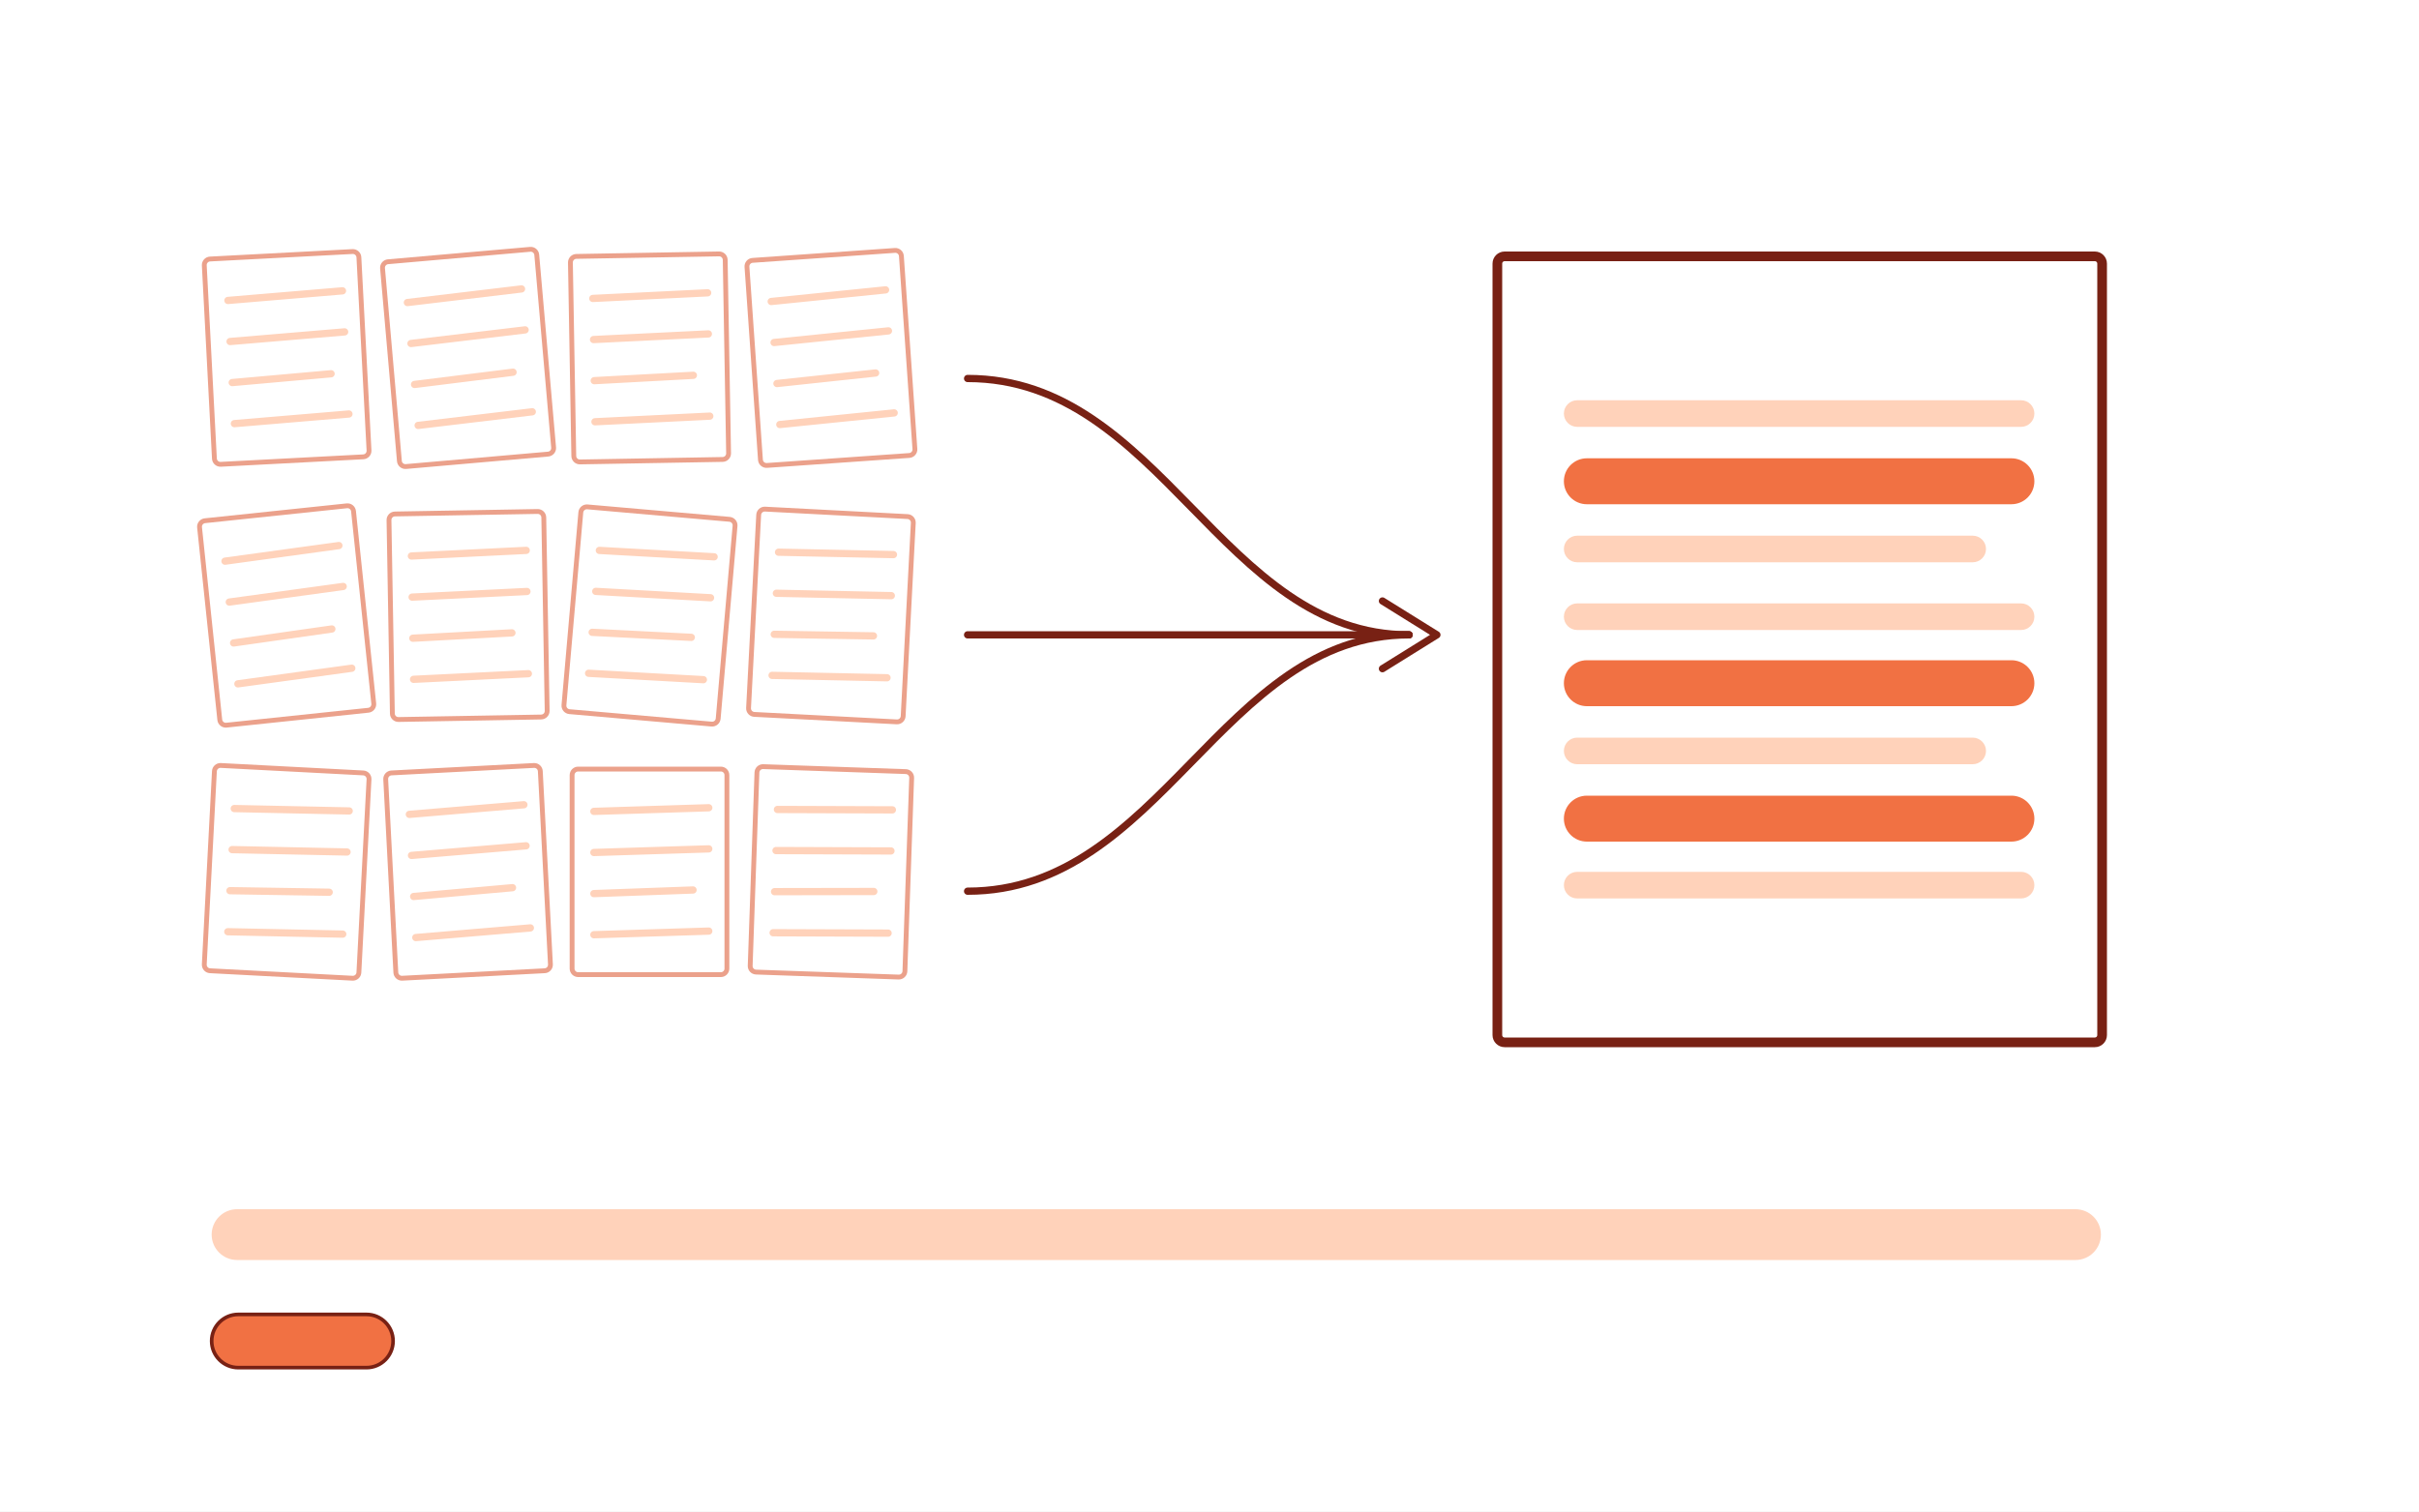
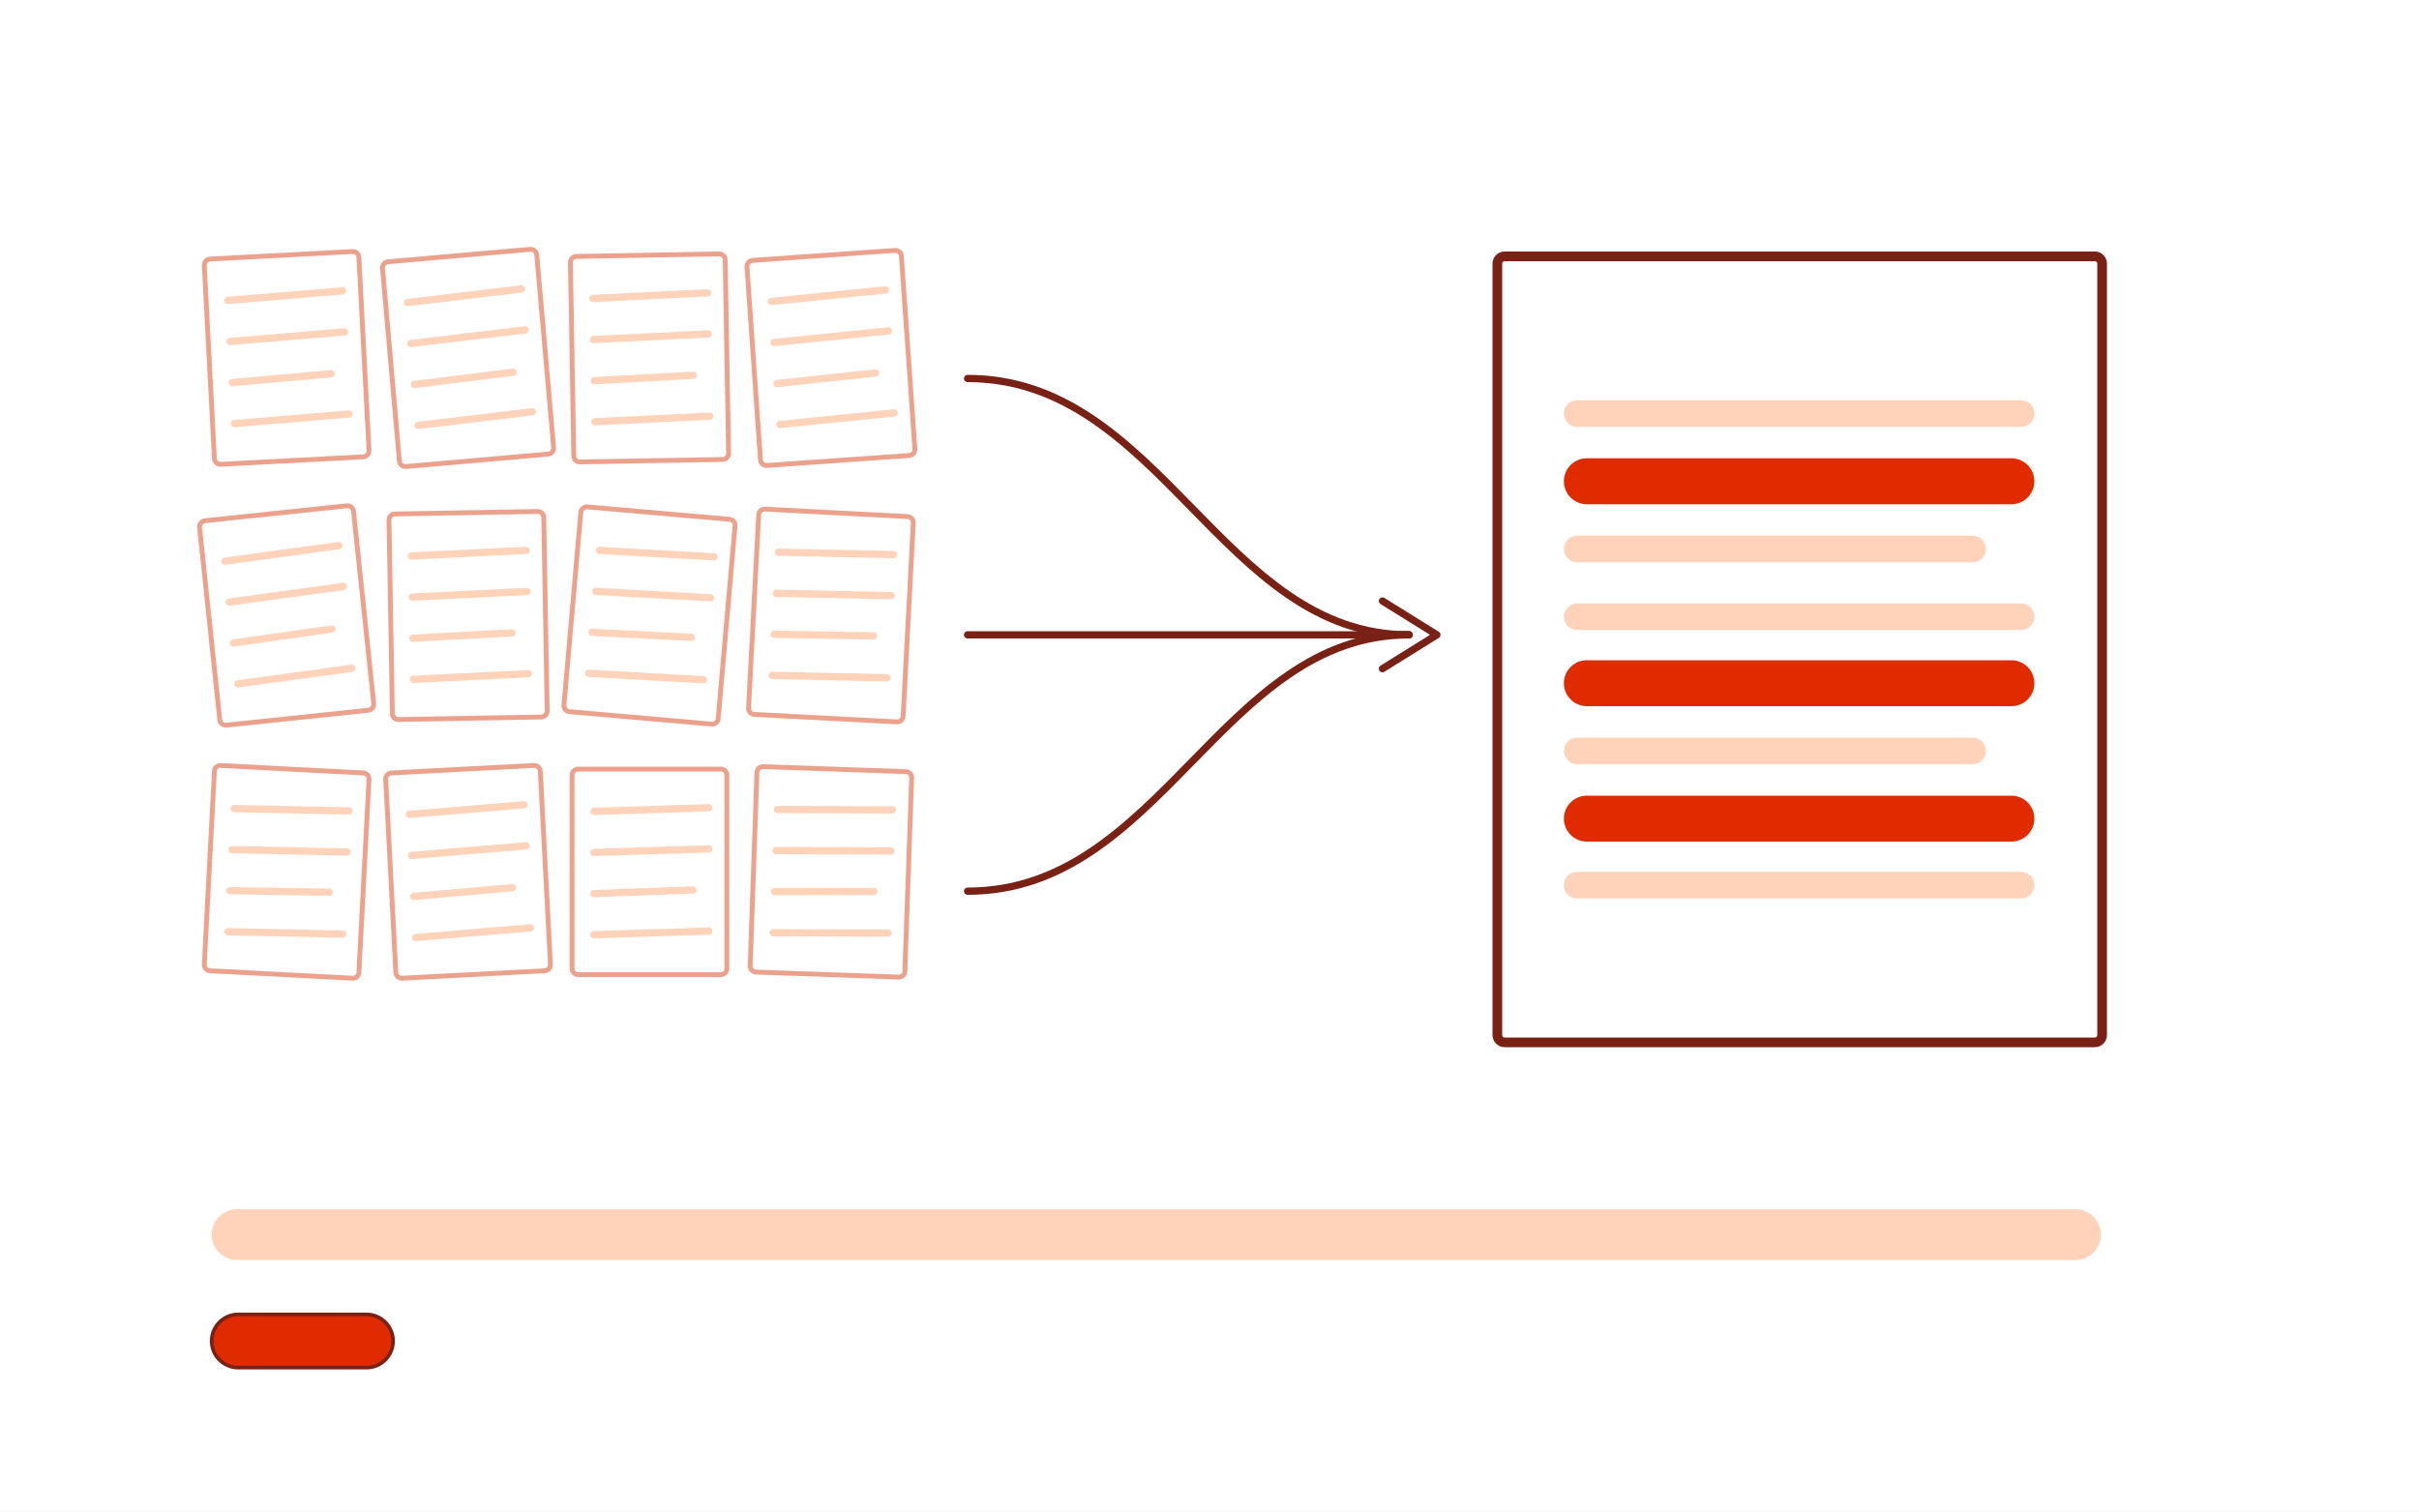
<svg xmlns="http://www.w3.org/2000/svg" viewBox="0 0 2000 1250" width="3200" height="2000">
  <rect width="2000" height="1250" fill="#FFFFFF" />
  <g transform="rotate(-3 237 296)">
    <rect x="173" y="211" width="128" height="170" rx="5" fill="#fff" stroke="#EBA18B" stroke-width="4" />
    <line x1="191" y1="246" x2="286" y2="243" stroke="#FFD2BA" stroke-width="6" stroke-linecap="round" />
    <line x1="191" y1="280" x2="286" y2="277" stroke="#FFD2BA" stroke-width="6" stroke-linecap="round" />
    <line x1="191" y1="314" x2="273" y2="311" stroke="#FFD2BA" stroke-width="6" stroke-linecap="round" />
    <line x1="191" y1="348" x2="286" y2="345" stroke="#FFD2BA" stroke-width="6" stroke-linecap="round" />
  </g>
  <g transform="rotate(-5 387 296)">
    <rect x="323" y="211" width="128" height="170" rx="5" fill="#fff" stroke="#EBA18B" stroke-width="4" />
    <line x1="341" y1="246" x2="436" y2="243" stroke="#FFD2BA" stroke-width="6" stroke-linecap="round" />
    <line x1="341" y1="280" x2="436" y2="277" stroke="#FFD2BA" stroke-width="6" stroke-linecap="round" />
    <line x1="341" y1="314" x2="423" y2="311" stroke="#FFD2BA" stroke-width="6" stroke-linecap="round" />
    <line x1="341" y1="348" x2="436" y2="345" stroke="#FFD2BA" stroke-width="6" stroke-linecap="round" />
  </g>
  <g transform="rotate(-1 537 296)">
    <rect x="473" y="211" width="128" height="170" rx="5" fill="#fff" stroke="#EBA18B" stroke-width="4" />
    <line x1="491" y1="246" x2="586" y2="243" stroke="#FFD2BA" stroke-width="6" stroke-linecap="round" />
    <line x1="491" y1="280" x2="586" y2="277" stroke="#FFD2BA" stroke-width="6" stroke-linecap="round" />
    <line x1="491" y1="314" x2="573" y2="311" stroke="#FFD2BA" stroke-width="6" stroke-linecap="round" />
    <line x1="491" y1="348" x2="586" y2="345" stroke="#FFD2BA" stroke-width="6" stroke-linecap="round" />
  </g>
  <g transform="rotate(-4 687 296)">
    <rect x="623" y="211" width="128" height="170" rx="5" fill="#fff" stroke="#EBA18B" stroke-width="4" />
    <line x1="641" y1="246" x2="736" y2="243" stroke="#FFD2BA" stroke-width="6" stroke-linecap="round" />
    <line x1="641" y1="280" x2="736" y2="277" stroke="#FFD2BA" stroke-width="6" stroke-linecap="round" />
    <line x1="641" y1="314" x2="723" y2="311" stroke="#FFD2BA" stroke-width="6" stroke-linecap="round" />
    <line x1="641" y1="348" x2="736" y2="345" stroke="#FFD2BA" stroke-width="6" stroke-linecap="round" />
  </g>
  <g transform="rotate(-6 237 509)">
    <rect x="173" y="424" width="128" height="170" rx="5" fill="#fff" stroke="#EBA18B" stroke-width="4" />
    <line x1="191" y1="459" x2="286" y2="456" stroke="#FFD2BA" stroke-width="6" stroke-linecap="round" />
    <line x1="191" y1="493" x2="286" y2="490" stroke="#FFD2BA" stroke-width="6" stroke-linecap="round" />
    <line x1="191" y1="527" x2="273" y2="524" stroke="#FFD2BA" stroke-width="6" stroke-linecap="round" />
    <line x1="191" y1="561" x2="286" y2="558" stroke="#FFD2BA" stroke-width="6" stroke-linecap="round" />
  </g>
  <g transform="rotate(-1 387 509)">
    <rect x="323" y="424" width="128" height="170" rx="5" fill="#fff" stroke="#EBA18B" stroke-width="4" />
    <line x1="341" y1="459" x2="436" y2="456" stroke="#FFD2BA" stroke-width="6" stroke-linecap="round" />
    <line x1="341" y1="493" x2="436" y2="490" stroke="#FFD2BA" stroke-width="6" stroke-linecap="round" />
    <line x1="341" y1="527" x2="423" y2="524" stroke="#FFD2BA" stroke-width="6" stroke-linecap="round" />
    <line x1="341" y1="561" x2="436" y2="558" stroke="#FFD2BA" stroke-width="6" stroke-linecap="round" />
  </g>
  <g transform="rotate(5 537 509)">
    <rect x="473" y="424" width="128" height="170" rx="5" fill="#fff" stroke="#EBA18B" stroke-width="4" />
    <line x1="491" y1="459" x2="586" y2="456" stroke="#FFD2BA" stroke-width="6" stroke-linecap="round" />
    <line x1="491" y1="493" x2="586" y2="490" stroke="#FFD2BA" stroke-width="6" stroke-linecap="round" />
    <line x1="491" y1="527" x2="573" y2="524" stroke="#FFD2BA" stroke-width="6" stroke-linecap="round" />
    <line x1="491" y1="561" x2="586" y2="558" stroke="#FFD2BA" stroke-width="6" stroke-linecap="round" />
  </g>
  <g transform="rotate(3 687 509)">
    <rect x="623" y="424" width="128" height="170" rx="5" fill="#fff" stroke="#EBA18B" stroke-width="4" />
    <line x1="641" y1="459" x2="736" y2="456" stroke="#FFD2BA" stroke-width="6" stroke-linecap="round" />
    <line x1="641" y1="493" x2="736" y2="490" stroke="#FFD2BA" stroke-width="6" stroke-linecap="round" />
    <line x1="641" y1="527" x2="723" y2="524" stroke="#FFD2BA" stroke-width="6" stroke-linecap="round" />
    <line x1="641" y1="561" x2="736" y2="558" stroke="#FFD2BA" stroke-width="6" stroke-linecap="round" />
  </g>
  <g transform="rotate(3 237 721)">
    <rect x="173" y="636" width="128" height="170" rx="5" fill="#fff" stroke="#EBA18B" stroke-width="4" />
    <line x1="191" y1="671" x2="286" y2="668" stroke="#FFD2BA" stroke-width="6" stroke-linecap="round" />
    <line x1="191" y1="705" x2="286" y2="702" stroke="#FFD2BA" stroke-width="6" stroke-linecap="round" />
    <line x1="191" y1="739" x2="273" y2="736" stroke="#FFD2BA" stroke-width="6" stroke-linecap="round" />
    <line x1="191" y1="773" x2="286" y2="770" stroke="#FFD2BA" stroke-width="6" stroke-linecap="round" />
  </g>
  <g transform="rotate(-3 387 721)">
    <rect x="323" y="636" width="128" height="170" rx="5" fill="#fff" stroke="#EBA18B" stroke-width="4" />
    <line x1="341" y1="671" x2="436" y2="668" stroke="#FFD2BA" stroke-width="6" stroke-linecap="round" />
    <line x1="341" y1="705" x2="436" y2="702" stroke="#FFD2BA" stroke-width="6" stroke-linecap="round" />
    <line x1="341" y1="739" x2="423" y2="736" stroke="#FFD2BA" stroke-width="6" stroke-linecap="round" />
    <line x1="341" y1="773" x2="436" y2="770" stroke="#FFD2BA" stroke-width="6" stroke-linecap="round" />
  </g>
  <g transform="rotate(0 537 721)">
    <rect x="473" y="636" width="128" height="170" rx="5" fill="#fff" stroke="#EBA18B" stroke-width="4" />
    <line x1="491" y1="671" x2="586" y2="668" stroke="#FFD2BA" stroke-width="6" stroke-linecap="round" />
    <line x1="491" y1="705" x2="586" y2="702" stroke="#FFD2BA" stroke-width="6" stroke-linecap="round" />
    <line x1="491" y1="739" x2="573" y2="736" stroke="#FFD2BA" stroke-width="6" stroke-linecap="round" />
    <line x1="491" y1="773" x2="586" y2="770" stroke="#FFD2BA" stroke-width="6" stroke-linecap="round" />
  </g>
  <g transform="rotate(2 687 721)">
    <rect x="623" y="636" width="128" height="170" rx="5" fill="#fff" stroke="#EBA18B" stroke-width="4" />
    <line x1="641" y1="671" x2="736" y2="668" stroke="#FFD2BA" stroke-width="6" stroke-linecap="round" />
    <line x1="641" y1="705" x2="736" y2="702" stroke="#FFD2BA" stroke-width="6" stroke-linecap="round" />
    <line x1="641" y1="739" x2="723" y2="736" stroke="#FFD2BA" stroke-width="6" stroke-linecap="round" />
    <line x1="641" y1="773" x2="736" y2="770" stroke="#FFD2BA" stroke-width="6" stroke-linecap="round" />
  </g>
  <path d="M800 313 C 960 313, 1010 525, 1165 525" fill="none" stroke="#782114" stroke-width="6" stroke-linecap="round" />
  <path d="M800 525 H 1165" fill="none" stroke="#782114" stroke-width="6" stroke-linecap="round" />
  <path d="M800 737 C 960 737, 1010 525, 1165 525" fill="none" stroke="#782114" stroke-width="6" stroke-linecap="round" />
  <path d="M1143 497 L1188 525 L1143 553" fill="none" stroke="#782114" stroke-width="6" stroke-linecap="round" stroke-linejoin="round" />
  <rect x="1238" y="212" width="500" height="650" rx="6" fill="#fff" stroke="#782114" stroke-width="8" />
  <rect x="1293" y="331" width="389" height="22" rx="11" fill="#FFD2BA" />
-   <rect x="1293" y="379" width="389" height="38" rx="19" fill="#F17143" />
+   <rect x="1293" y="379" width="389" height="38" rx="19" fill="#E02A00" />
  <rect x="1293" y="443" width="349" height="22" rx="11" fill="#FFD2BA" />
  <rect x="1293" y="499" width="389" height="22" rx="11" fill="#FFD2BA" />
-   <rect x="1293" y="546" width="389" height="38" rx="19" fill="#F17143" />
+   <rect x="1293" y="546" width="389" height="38" rx="19" fill="#E02A00" />
  <rect x="1293" y="610" width="349" height="22" rx="11" fill="#FFD2BA" />
-   <rect x="1293" y="658" width="389" height="38" rx="19" fill="#F17143" />
+   <rect x="1293" y="658" width="389" height="38" rx="19" fill="#E02A00" />
  <rect x="1293" y="721" width="389" height="22" rx="11" fill="#FFD2BA" />
  <rect x="175" y="1000" width="1562" height="42" rx="21" fill="#FFD2BA" />
-   <rect x="175" y="1087" width="150" height="44" rx="22" fill="#F17143" stroke="#782114" stroke-width="3" />
+   <rect x="175" y="1087" width="150" height="44" rx="22" fill="#E02A00" stroke="#782114" stroke-width="3" />
</svg>
